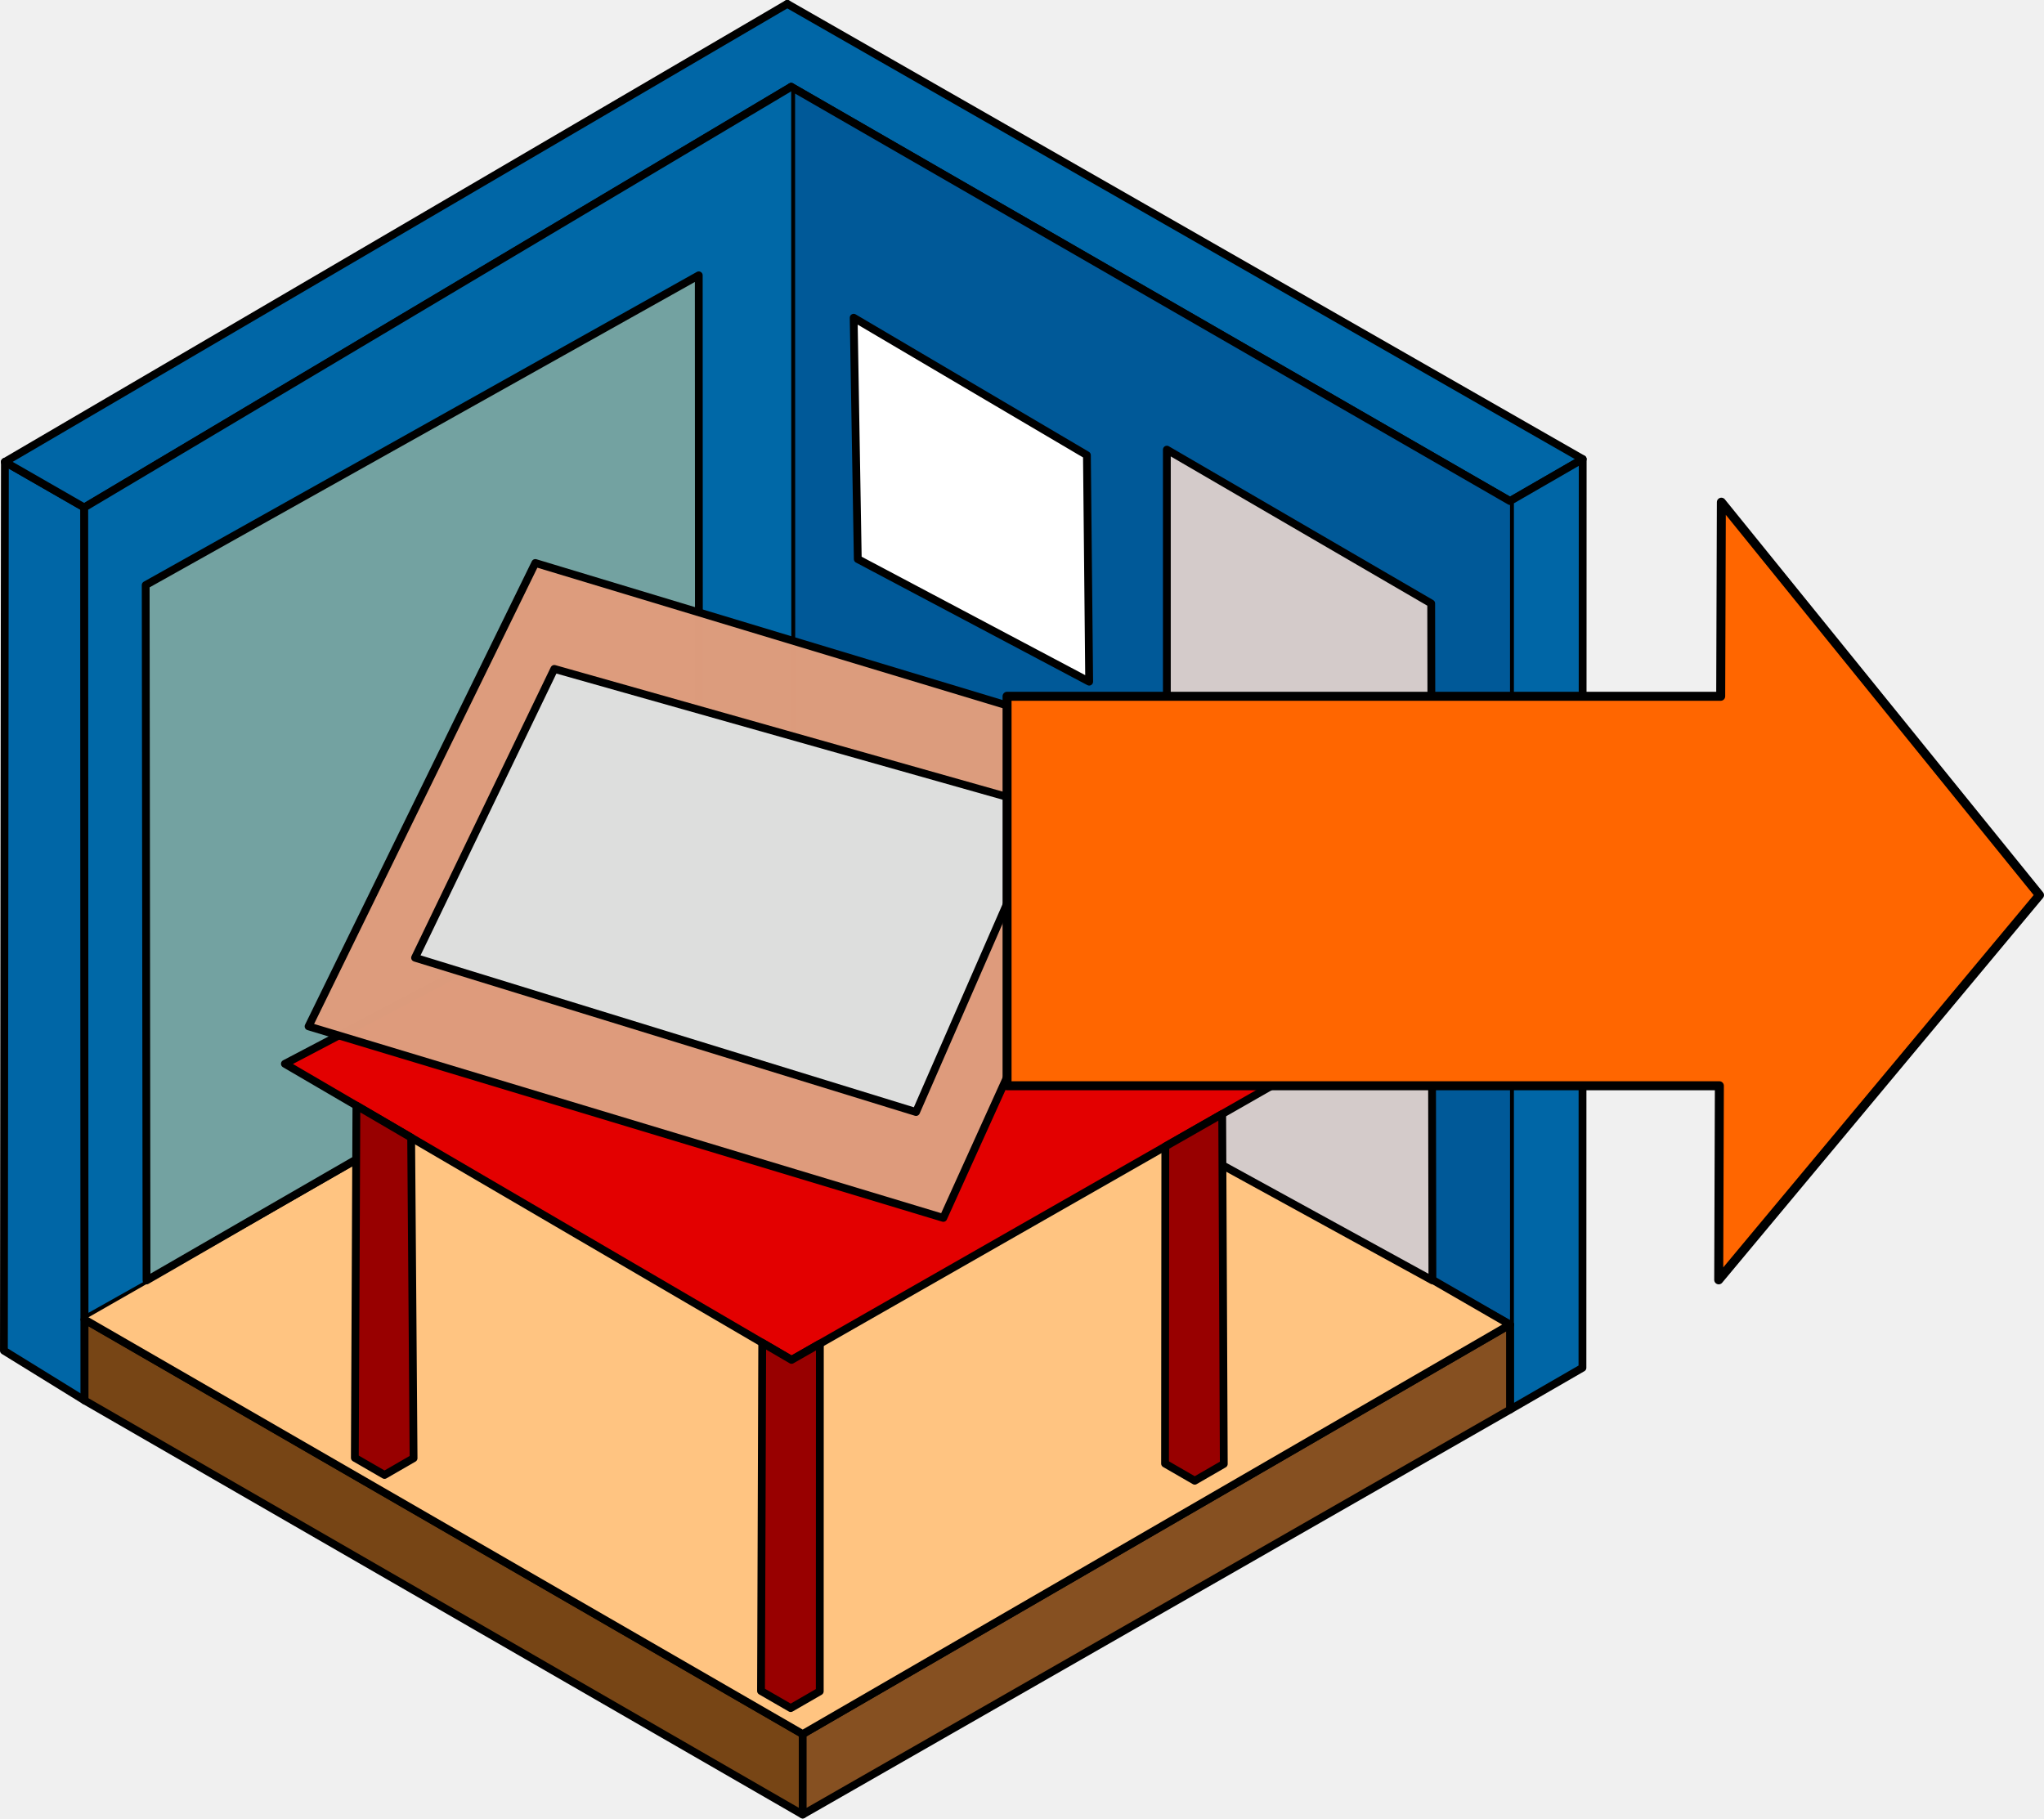
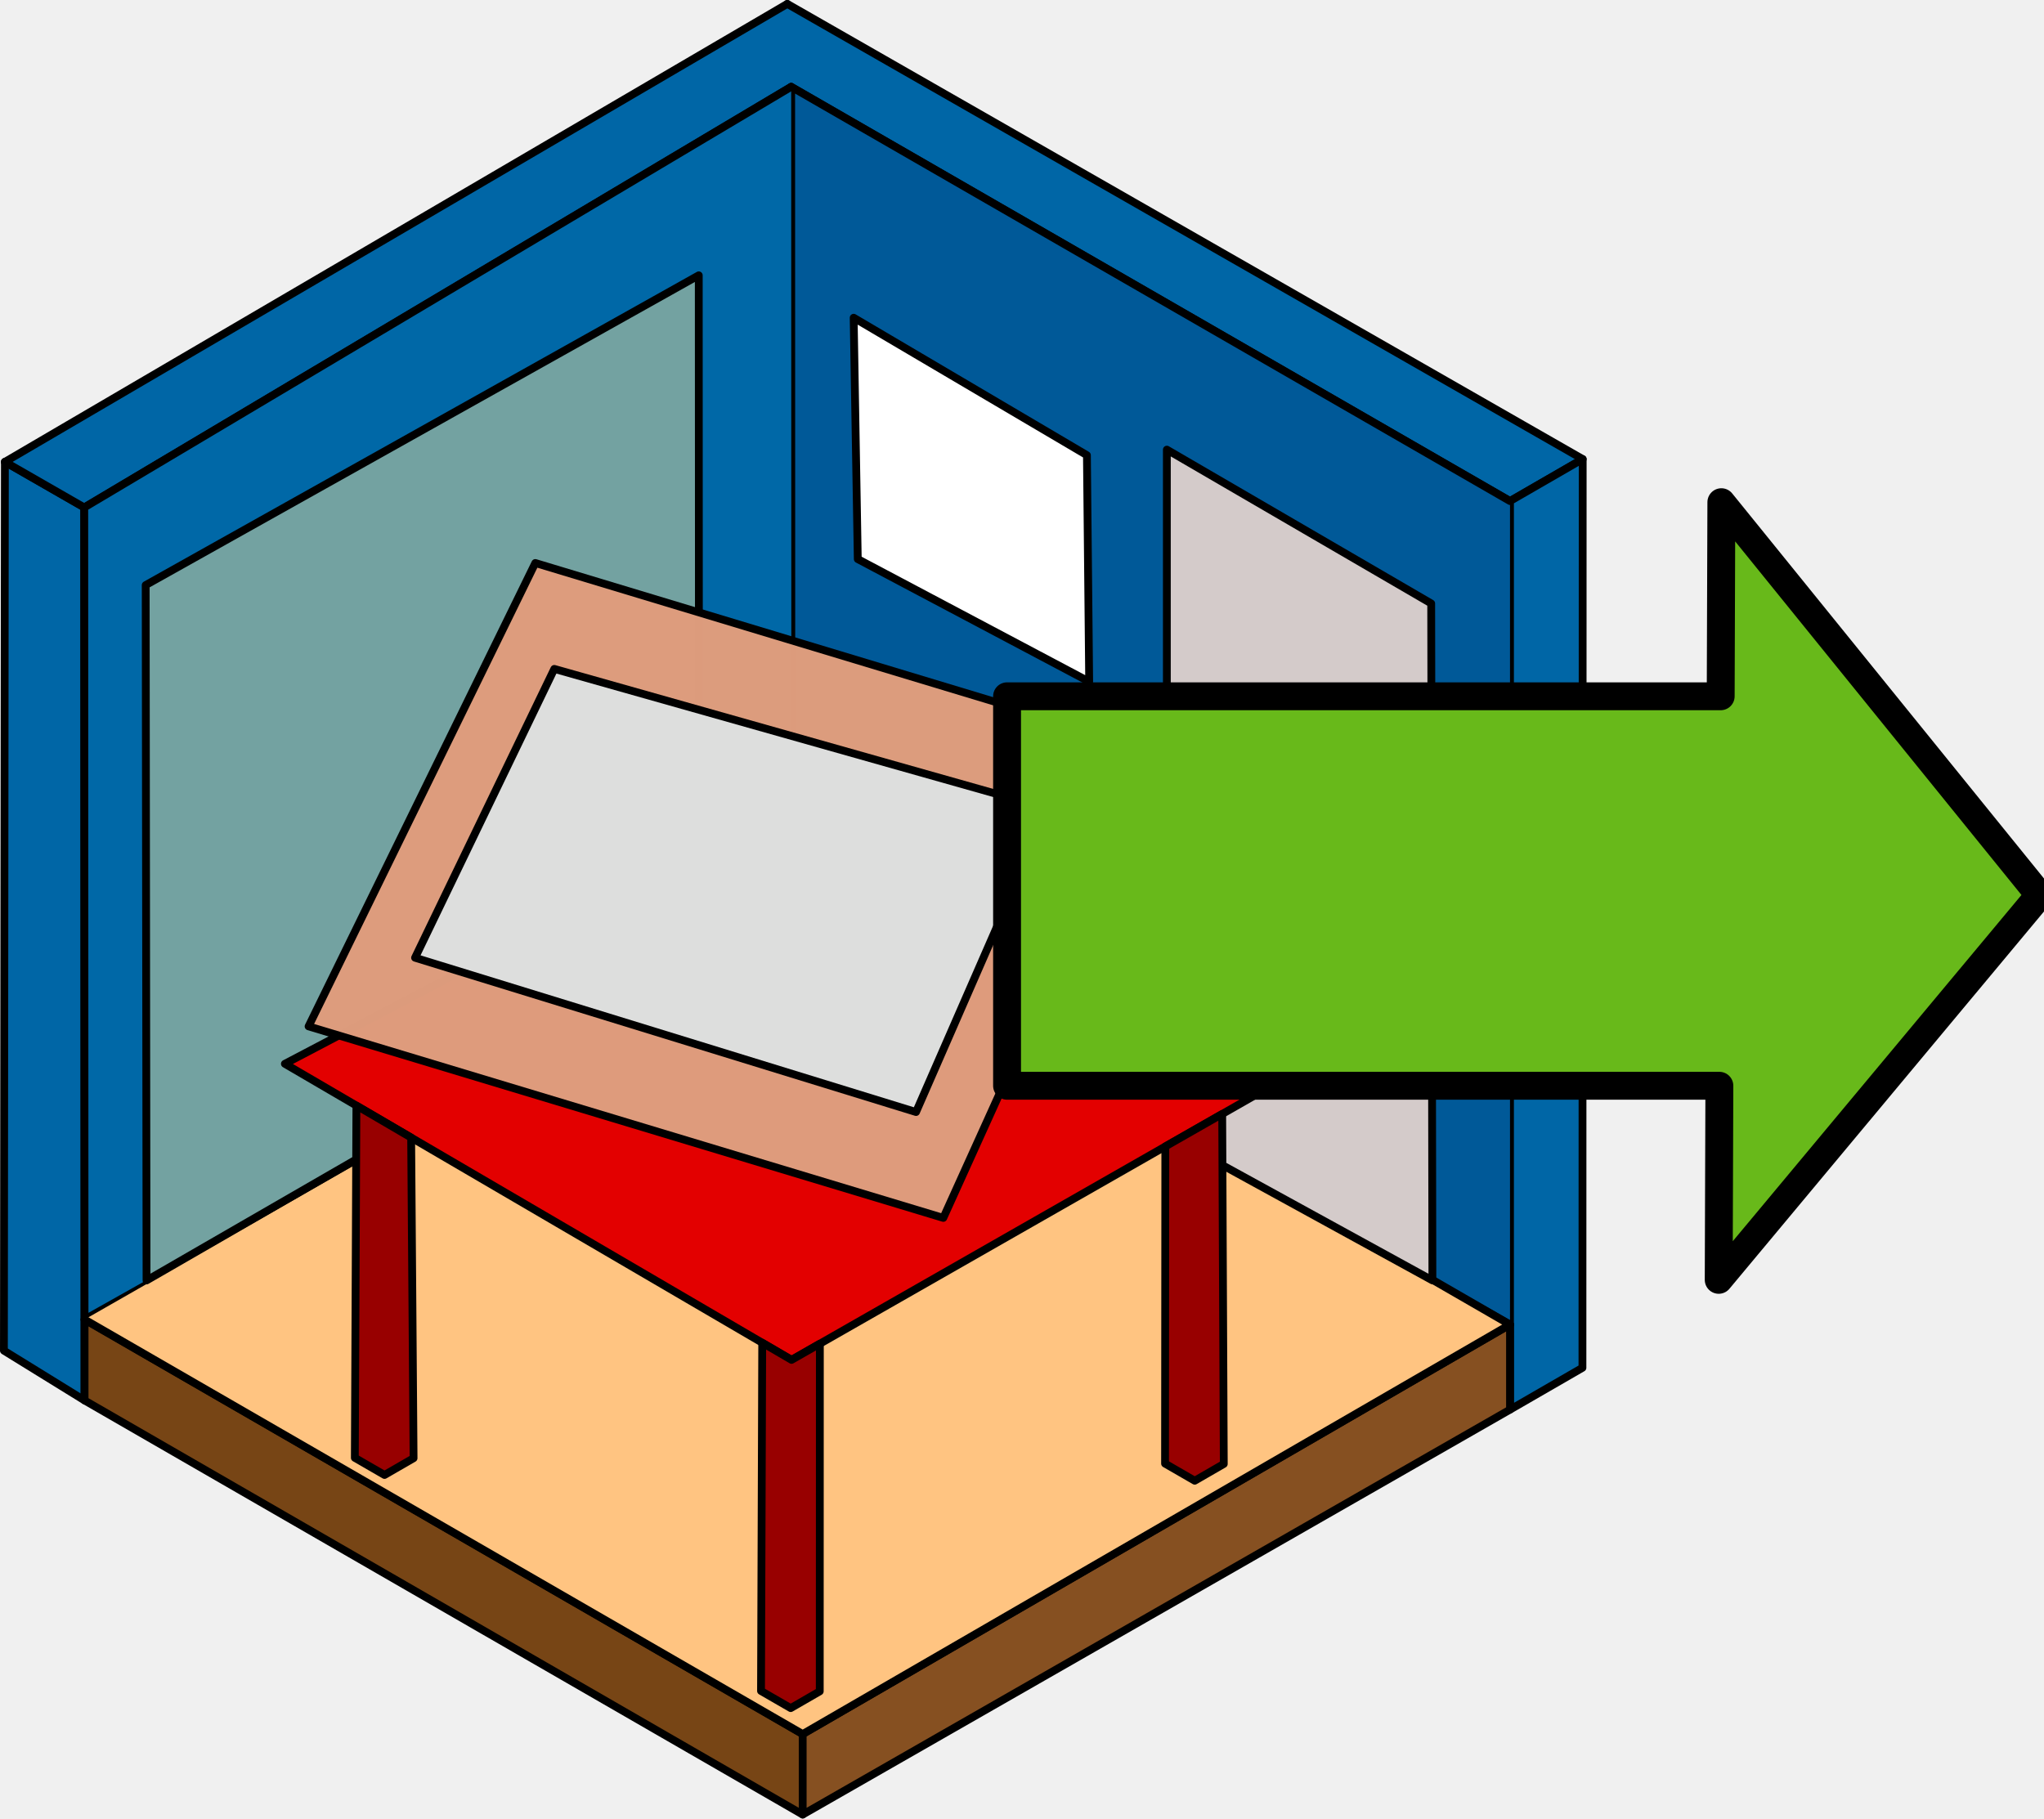
<svg xmlns="http://www.w3.org/2000/svg" width="183.268mm" height="163.06mm" viewBox="0 0 183.268 163.06" version="1.1" id="svg1" xml:space="preserve">
  <defs id="defs1">
    <linearGradient id="swatch1">
      <stop style="stop-color:#00ff00;stop-opacity:0;" offset="0" id="stop1" />
    </linearGradient>
  </defs>
  <g id="layer1" transform="translate(-33.52961,-65.83117)">
    <path style="fill:#0066a6;fill-opacity:1;stroke:#000000;stroke-width:0.7;stroke-linecap:round;stroke-linejoin:round;stroke-miterlimit:0;stroke-dasharray:none;stroke-opacity:1" d="m 33.969,107.248 7.117,4.087 0.026,80.071 -7.232,-4.464 z" id="path35" />
    <path style="fill:#0066a6;fill-opacity:1;stroke:#000000;stroke-width:0.7;stroke-linecap:round;stroke-linejoin:round;stroke-miterlimit:0;stroke-dasharray:none;stroke-opacity:1" d="m 33.969,107.248 7.117,4.087 63.383,-37.72 64.451,37.145 6.517,-3.763 -71.318,-40.817" id="path36" />
    <path style="display:inline;fill:#0066a6;fill-opacity:1;stroke:#000000;stroke-width:0.7;stroke-linecap:round;stroke-linejoin:round;stroke-miterlimit:0;stroke-dasharray:none;stroke-opacity:1" d="m 175.436,106.998 -6.517,3.763 v 81.47 l 6.495,-3.75 c 0.022,-81.483 0.022,-81.483 0.022,-81.483 z" id="path37" />
    <path style="fill:#764414;fill-opacity:0.992;stroke:#000000;stroke-width:0.7;stroke-linecap:round;stroke-linejoin:round;stroke-miterlimit:0;stroke-dasharray:none;stroke-opacity:1" d="m 41.112,191.407 v -7.257 L 105.5,221.325 v 7.216 0 0 c -64.388,-37.135 0,0 0,0 z" id="path38" />
    <path style="fill:#865021;fill-opacity:1;stroke:#000000;stroke-width:0.7;stroke-linecap:round;stroke-linejoin:round;stroke-miterlimit:0;stroke-dasharray:none;stroke-opacity:1" d="m 168.919,184.605 v 7.626 L 105.5,228.541 v -7.216 z" id="path39" />
    <path style="display:inline;fill:#005998;fill-opacity:1;stroke:#000000;stroke-width:0.7;stroke-linecap:round;stroke-linejoin:round;stroke-miterlimit:0;stroke-dasharray:none;stroke-opacity:1" d="M 168.919,110.761 104.468,73.616 104.486,148.5 168.919,184.605" id="path40" />
    <path style="display:inline;fill:#0068a7;fill-opacity:1;stroke:#000000;stroke-width:0.7;stroke-linecap:round;stroke-linejoin:round;stroke-miterlimit:0;stroke-dasharray:none;stroke-opacity:1" d="m 104.468,73.616 -63.383,37.72 0.026,72.815 L 104.486,148.5" id="path41" />
    <path style="display:inline;fill:#ffc481;fill-opacity:1;stroke:#000000;stroke-width:0.7;stroke-linecap:round;stroke-linejoin:round;stroke-miterlimit:0;stroke-dasharray:none;stroke-opacity:1" d="M 41.112,184.15 105.5,221.325 168.919,184.605 104.924,147.671" id="path42" />
    <path style="display:inline;fill:#d4cbca;fill-opacity:1;stroke:#000000;stroke-width:0.7;stroke-linecap:round;stroke-linejoin:round;stroke-miterlimit:0;stroke-dasharray:none;stroke-opacity:1" d="m 138.151,106.15 23.702,13.792 0.108,60.7 -23.809,-13.063 z" id="path43" />
    <path style="display:inline;fill:#95b29f;fill-opacity:0.773;stroke:#000000;stroke-width:0.7;stroke-linecap:round;stroke-linejoin:round;stroke-miterlimit:0;stroke-dasharray:none;stroke-opacity:1" d="m 46.593,118.295 49.589,-27.777 0.022,61.53 -49.536,28.6 z" id="path44" />
    <path style="fill:#e30000;fill-opacity:1;stroke:#000000;stroke-width:0.7;stroke-linecap:round;stroke-linejoin:round;stroke-miterlimit:0;stroke-dasharray:none;stroke-opacity:1" d="m 59.072,161.221 45.429,26.55 45.572,-26.023 -45.057,-24.656 z" id="path48" />
    <path style="display:inline;fill:#dd9c7d;fill-opacity:0.992;stroke:#000000;stroke-width:0.7;stroke-linecap:round;stroke-linejoin:round;stroke-miterlimit:0;stroke-dasharray:none;stroke-opacity:1" d="m 81.527,116.314 55.565,16.783 -18.984,41.943 -56.911,-17.176 z" id="path45" />
    <path style="display:inline;fill:#dddedd;fill-opacity:1;stroke:#000000;stroke-width:0.7;stroke-linecap:round;stroke-linejoin:round;stroke-miterlimit:0;stroke-dasharray:none;stroke-opacity:1" d="M 83.23,125.811 127.543,138.34 115.663,165.546 70.745,151.71 Z" id="path46" />
    <path style="display:inline;fill:#ffffff;fill-opacity:1;stroke:#000000;stroke-width:0.7;stroke-linecap:round;stroke-linejoin:round;stroke-miterlimit:0;stroke-dasharray:none;stroke-opacity:1" d="m 110.071,94.322 20.914,12.326 0.202,20.308 -20.748,-10.992 z" id="path47" />
    <path style="fill:#980000;fill-opacity:1;stroke:#000000;stroke-width:0.7;stroke-linecap:round;stroke-linejoin:round;stroke-miterlimit:0;stroke-dasharray:none;stroke-opacity:1" d="m 101.764,217.46 2.661,1.536 2.605,-1.504 0.01,-31.171 -2.539,1.45 -2.629,-1.536 z" id="path49" />
    <path style="fill:#980000;fill-opacity:1;stroke:#000000;stroke-width:0.7;stroke-linecap:round;stroke-linejoin:round;stroke-miterlimit:0;stroke-dasharray:none;stroke-opacity:1" d="m 137.99,197.071 2.661,1.536 2.605,-1.504 -0.142,-31.382 -2.413,1.378 -2.687,1.534 z" id="path50" />
    <path style="fill:#980000;fill-opacity:1;stroke:#000000;stroke-width:0.7;stroke-linecap:round;stroke-linejoin:round;stroke-miterlimit:0;stroke-dasharray:none;stroke-opacity:1" d="m 65.345,196.554 2.661,1.536 2.605,-1.504 -0.217,-28.748 -2.491,-1.456 -2.417,-1.412 z" id="path51" />
    <path style="fill:#000000;fill-opacity:0;stroke:#000000;stroke-width:0.7;stroke-linecap:round;stroke-linejoin:round;stroke-miterlimit:0;stroke-dasharray:none;stroke-opacity:1" d="M 33.969,107.248 104.118,66.181" id="path52" />
-     <path id="rect1" style="fill:#ff6600;fill-opacity:1;stroke:#000000;stroke-width:0.806;stroke-linecap:round;stroke-linejoin:round;stroke-miterlimit:0;stroke-dasharray:none;stroke-opacity:1" d="m 123.824,163.19 h 63.867 l -0.059,17.404 28.762,-34.5 -28.525,-35.232 -0.059,17.404 h -63.986 z" />
+     <path id="rect1" style="fill:#68b91a;fill-opacity:1;stroke:#000000;stroke-width:2.5;stroke-linecap:round;stroke-linejoin:round;stroke-miterlimit:0;stroke-dasharray:none;stroke-opacity:1" d="m 123.824,163.19 h 63.867 l -0.059,17.404 28.762,-34.5 -28.525,-35.232 -0.059,17.404 h -63.986 z" />
  </g>
</svg>
